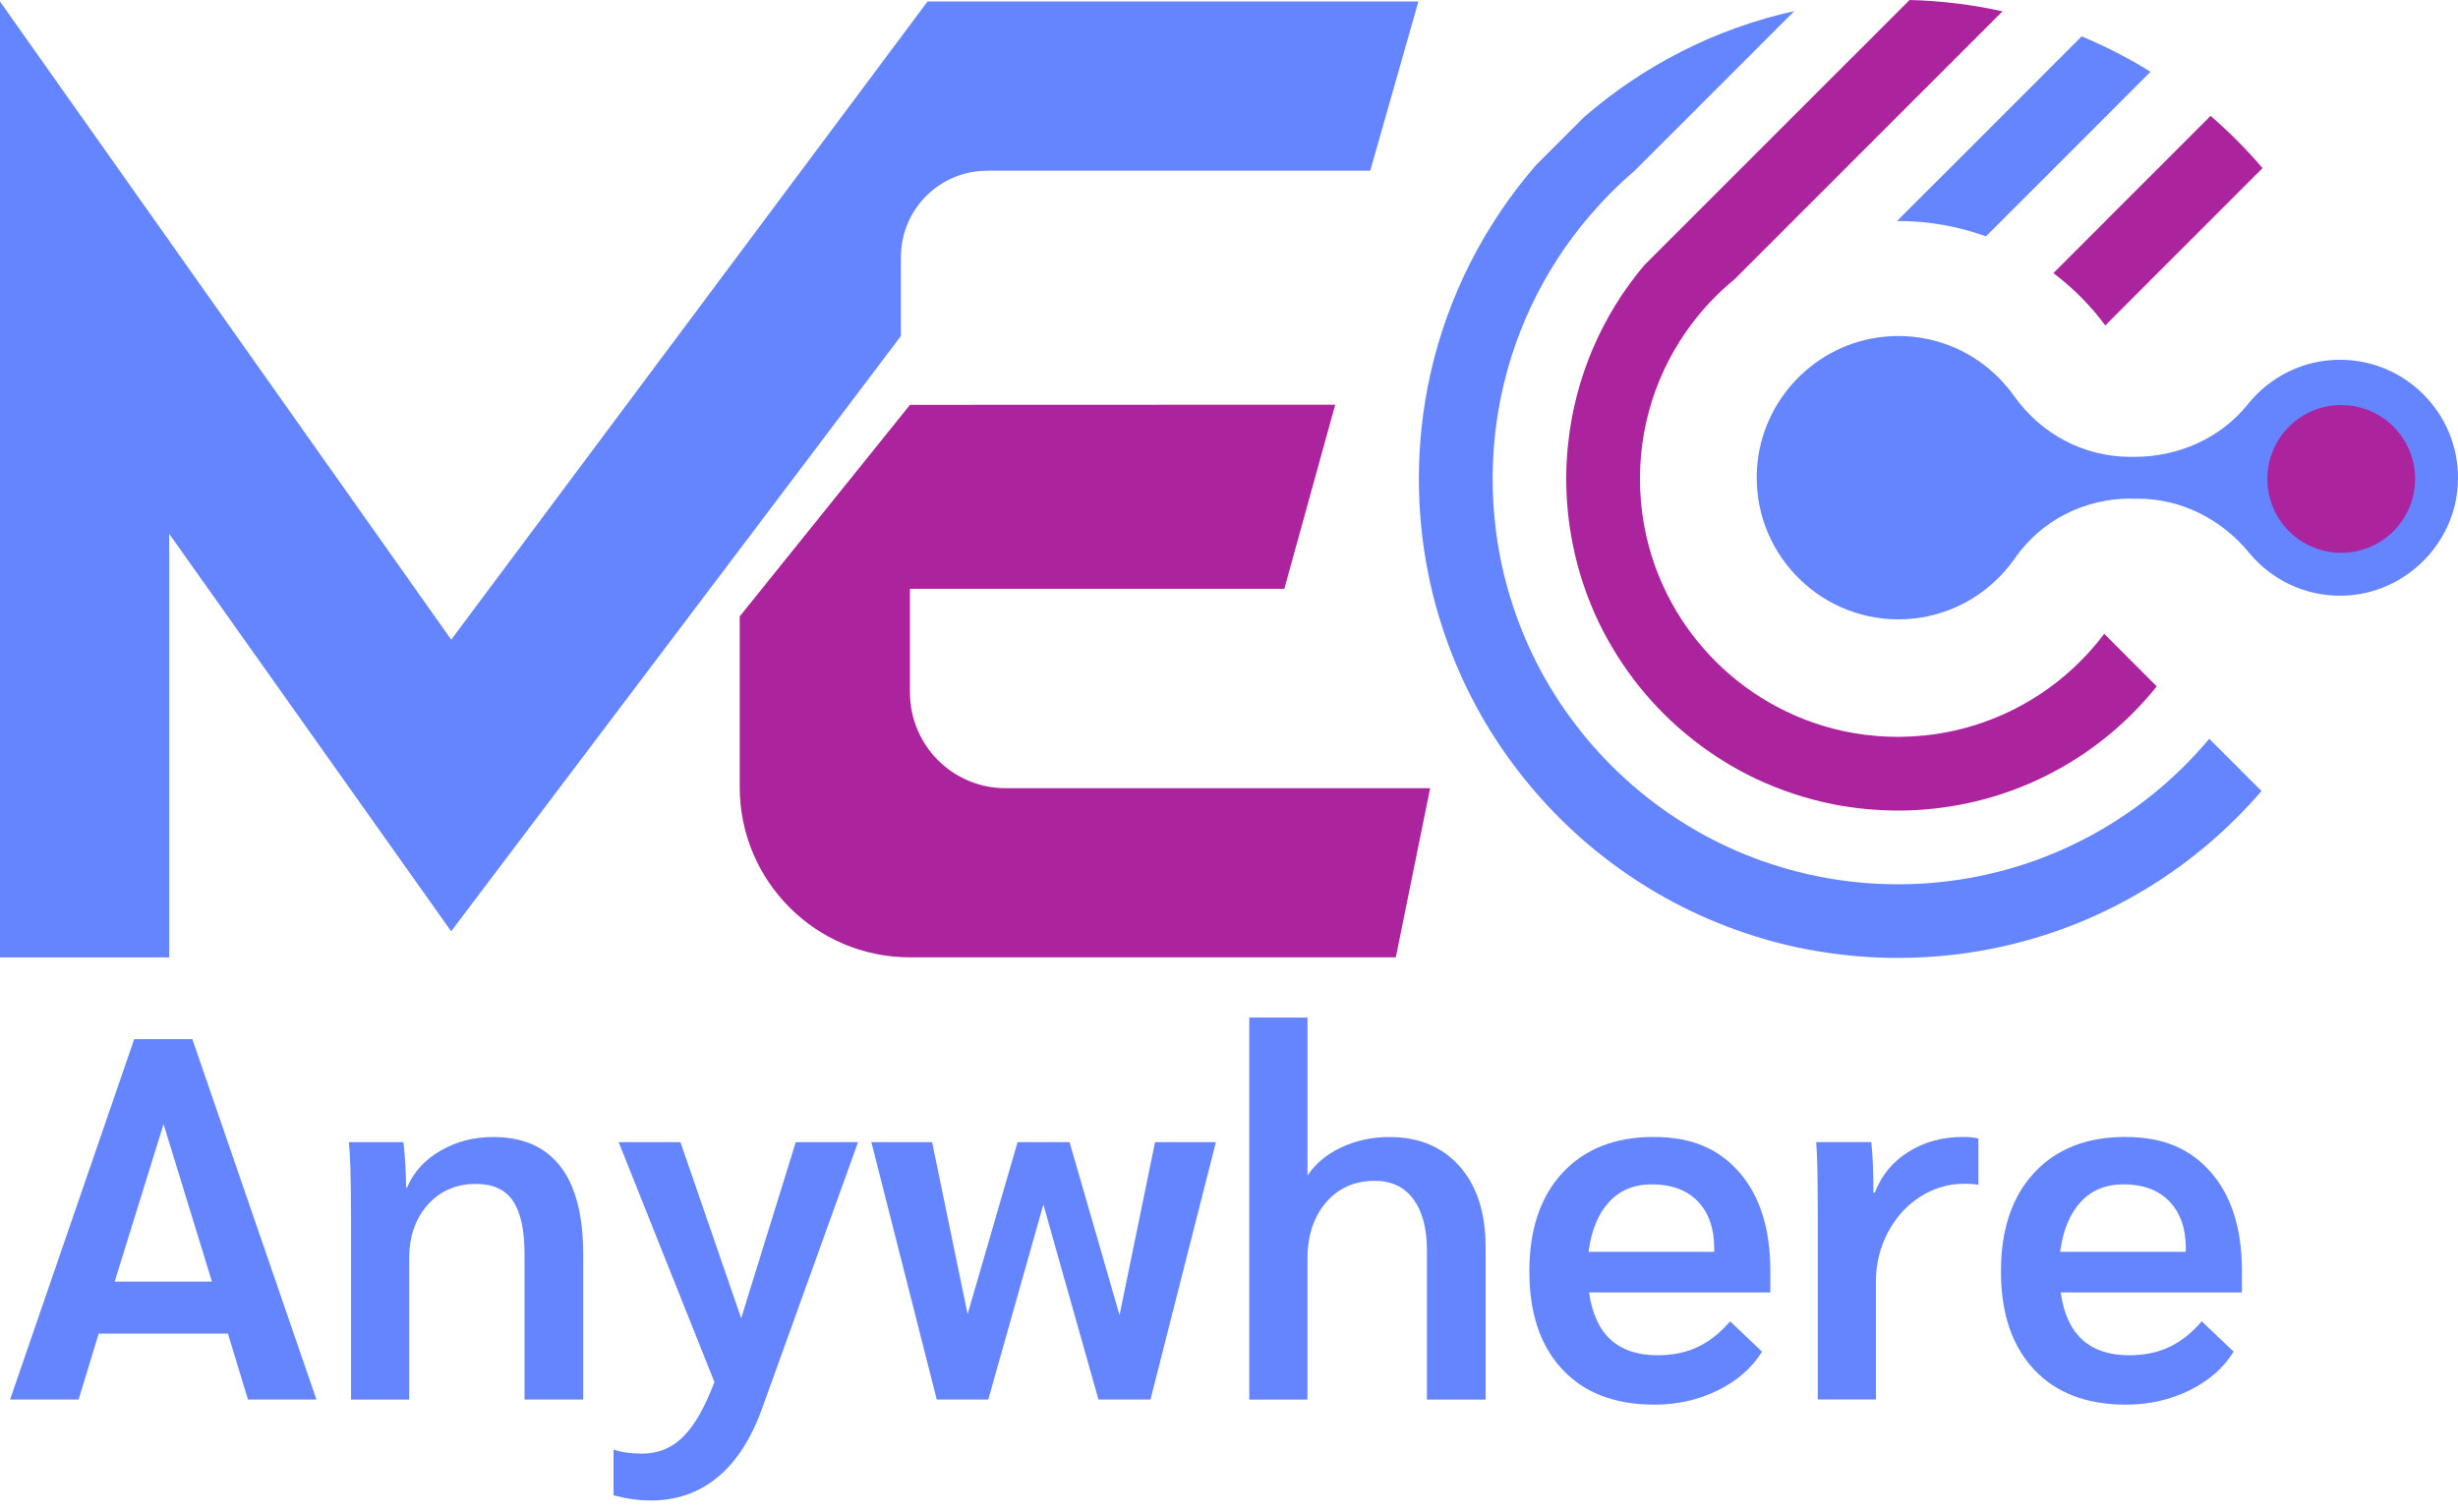
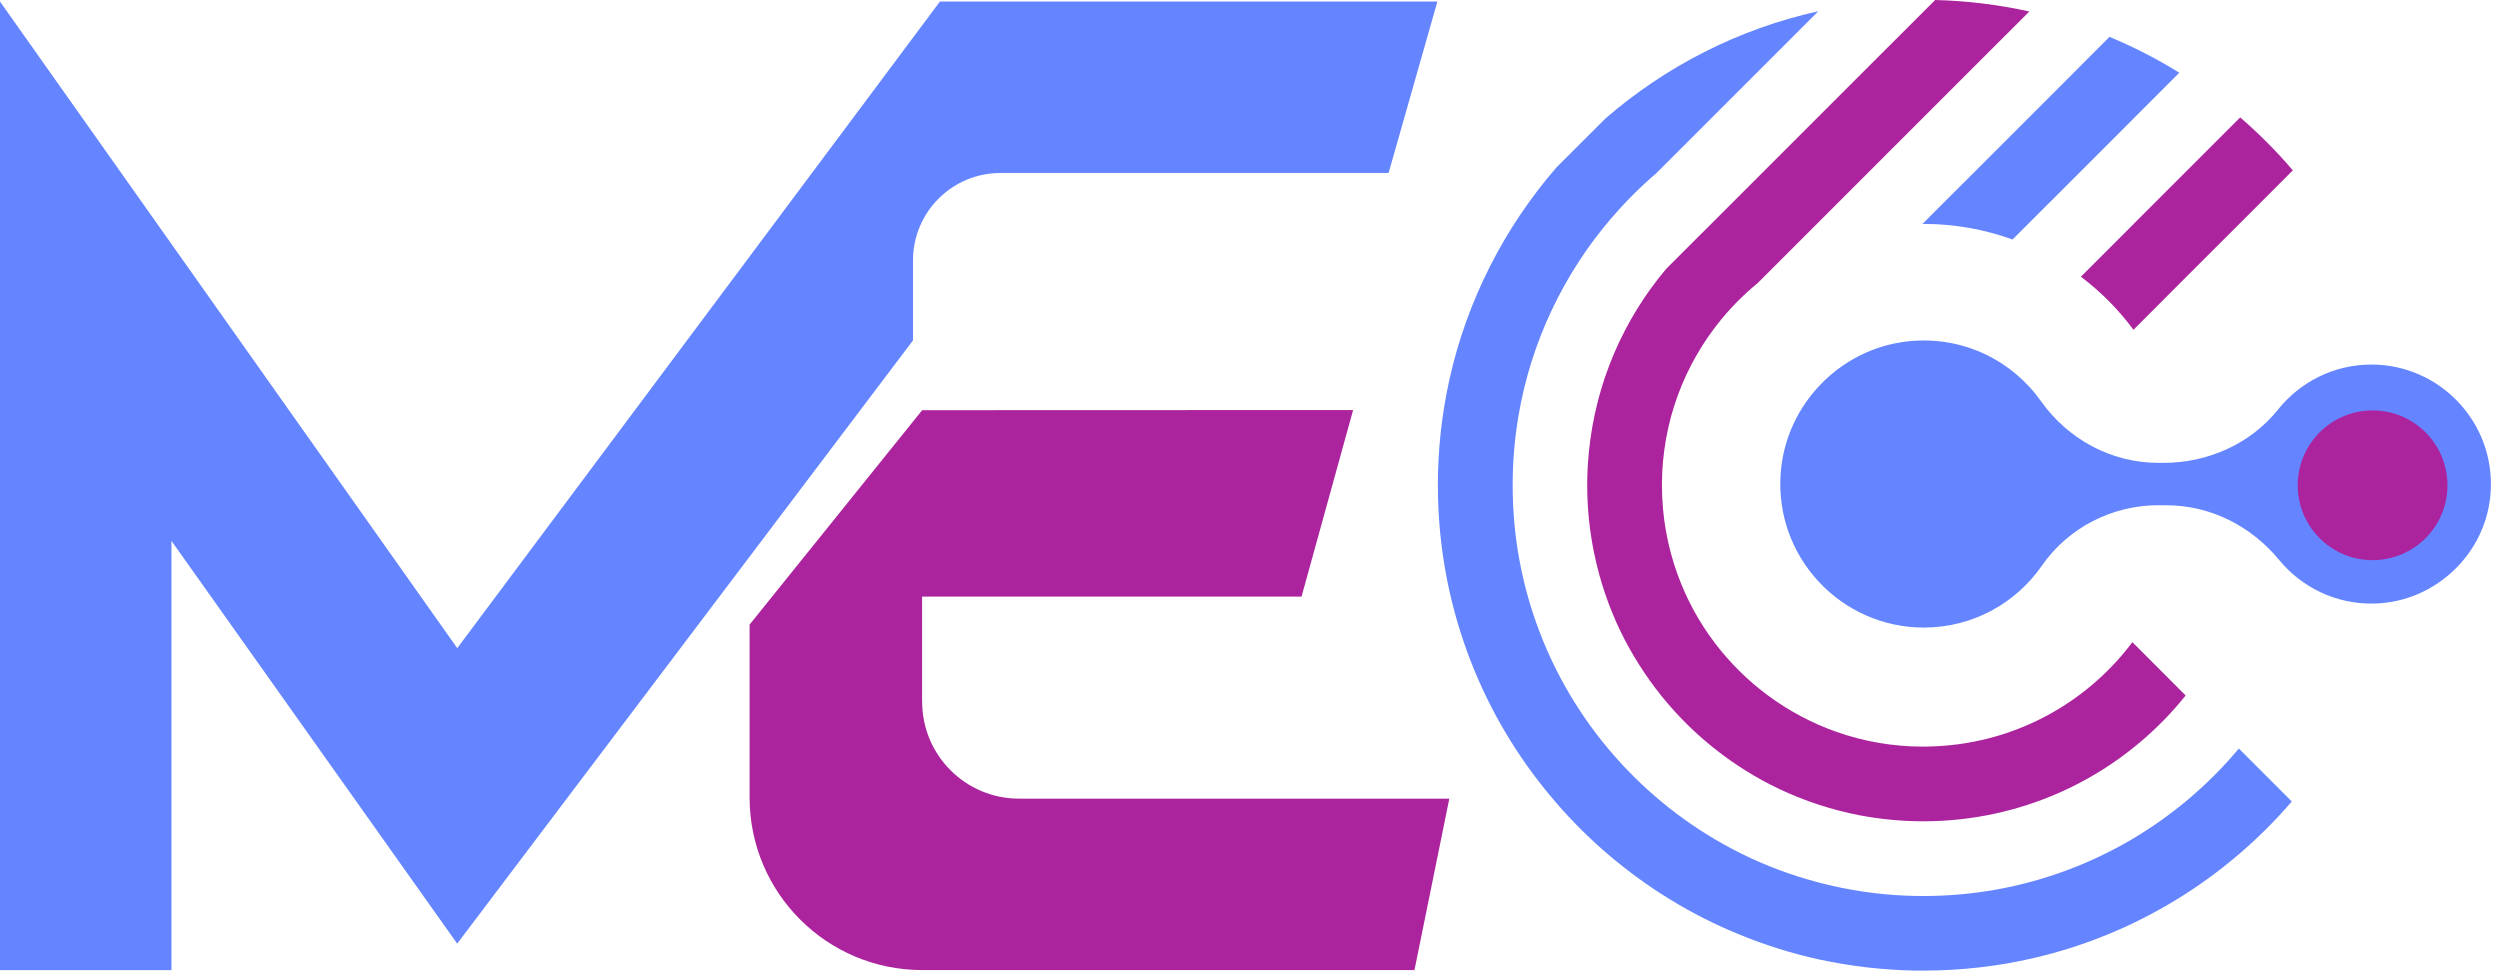
- <svg xmlns="http://www.w3.org/2000/svg" width="200" height="123" viewBox="0 0 200 123" fill="none">
-   <path d="M18.545 108.525H8.029L6.396 113.886H0.822L10.919 84.562H15.651L25.747 113.886H20.177L18.545 108.525ZM17.245 104.293L13.308 91.474L9.329 104.293H17.245Z" fill="#6485FF" />
-   <path d="M28.555 98.39C28.555 95.791 28.497 93.976 28.389 92.944H32.83C32.969 94.259 33.039 95.485 33.039 96.629H33.125C33.656 95.372 34.564 94.375 35.848 93.635C37.132 92.894 38.555 92.525 40.122 92.525C42.55 92.525 44.381 93.328 45.611 94.934C46.84 96.54 47.453 98.921 47.453 102.075V113.89H42.678V102.036C42.678 100.081 42.364 98.642 41.736 97.723C41.107 96.803 40.107 96.342 38.741 96.342C37.12 96.342 35.809 96.908 34.804 98.037C33.8 99.166 33.295 100.628 33.295 102.416V113.894H28.563V98.394L28.555 98.39Z" fill="#6485FF" />
-   <path d="M69.818 92.944L61.983 114.685C61.087 117.14 59.881 118.994 58.36 120.235C56.836 121.477 55.044 122.101 52.976 122.101C51.999 122.101 50.979 121.961 49.92 121.682V117.955C50.533 118.18 51.316 118.288 52.267 118.288C53.55 118.288 54.656 117.834 55.575 116.927C56.498 116.019 57.348 114.534 58.131 112.466L50.339 92.944H55.366L60.307 107.272L64.749 92.944H69.818Z" fill="#6485FF" />
-   <path d="M98.933 92.944L93.611 113.89H89.379L84.895 98.014L80.411 113.89H76.222L70.9 92.944H75.842L78.732 106.935L82.797 92.944H87.028L91.094 107.02L93.983 92.944H98.925H98.933Z" fill="#6485FF" />
-   <path d="M101.656 82.805H106.388V95.667C107.032 94.689 107.952 93.921 109.154 93.363C110.353 92.804 111.652 92.525 113.048 92.525C115.449 92.525 117.358 93.32 118.766 94.915C120.178 96.505 120.88 98.7 120.88 101.493V113.894H116.105V101.745C116.105 99.957 115.732 98.568 114.995 97.575C114.255 96.582 113.215 96.09 111.873 96.09C110.225 96.09 108.898 96.675 107.893 97.851C106.889 99.022 106.384 100.558 106.384 102.459V113.894H101.652V82.809L101.656 82.805Z" fill="#6485FF" />
-   <path d="M144.047 105.174H129.3C129.773 108.583 131.631 110.286 134.87 110.286C136.099 110.286 137.189 110.061 138.136 109.615C139.086 109.169 139.962 108.471 140.773 107.521L143.372 109.991C142.561 111.306 141.367 112.35 139.792 113.133C138.213 113.913 136.487 114.305 134.617 114.305C131.406 114.305 128.904 113.347 127.12 111.434C125.332 109.522 124.439 106.861 124.439 103.456C124.439 100.05 125.339 97.374 127.143 95.434C128.943 93.495 131.41 92.521 134.536 92.521C137.662 92.521 139.858 93.483 141.533 95.411C143.209 97.339 144.047 100.004 144.047 103.413V105.174ZM139.481 101.613C139.481 99.965 139.035 98.681 138.139 97.758C137.243 96.835 136.002 96.377 134.412 96.377C132.961 96.377 131.794 96.858 130.913 97.824C130.033 98.79 129.482 100.135 129.257 101.865H139.478V101.613H139.481Z" fill="#6485FF" />
-   <path d="M147.903 98.052C147.903 95.679 147.861 93.976 147.779 92.94H152.263C152.376 94.03 152.43 95.26 152.43 96.625V97.044H152.554C153.086 95.648 153.993 94.546 155.277 93.735C156.561 92.925 158.043 92.521 159.718 92.521C160.223 92.521 160.641 92.564 160.975 92.645V96.416C160.696 96.361 160.319 96.33 159.842 96.33C158.531 96.33 157.321 96.687 156.22 97.397C155.114 98.111 154.245 99.08 153.601 100.31C152.958 101.54 152.639 102.866 152.639 104.29V113.882H147.907V98.049L147.903 98.052Z" fill="#6485FF" />
-   <path d="M182.42 105.174H167.673C168.146 108.583 170.004 110.286 173.243 110.286C174.472 110.286 175.562 110.061 176.509 109.615C177.459 109.169 178.336 108.471 179.146 107.521L181.745 109.991C180.934 111.306 179.74 112.35 178.165 113.133C176.586 113.913 174.86 114.305 172.99 114.305C169.779 114.305 167.277 113.347 165.493 111.434C163.705 109.522 162.812 106.861 162.812 103.456C162.812 100.05 163.712 97.374 165.516 95.434C167.316 93.495 169.783 92.521 172.909 92.521C176.035 92.521 178.231 93.483 179.906 95.411C181.582 97.339 182.42 100.004 182.42 103.413V105.174ZM177.855 101.613C177.855 99.965 177.408 98.681 176.512 97.758C175.616 96.835 174.375 96.377 172.785 96.377C171.334 96.377 170.167 96.858 169.286 97.824C168.406 98.79 167.855 100.135 167.63 101.865H177.851V101.613H177.855Z" fill="#6485FF" />
-   <path d="M80.322 13.89H111.493L115.41 0.124H75.47L36.713 52.054L0 0.124V77.91H13.766V43.439L36.709 75.784L73.306 27.338V20.911C73.306 17.036 76.448 13.894 80.322 13.894" fill="#6485FF" />
-   <path d="M74.039 56.363V47.915H104.503L108.645 32.931L74.043 32.943L60.188 50.161V64.051C60.188 71.704 66.39 77.906 74.043 77.906H113.572L116.368 64.14H81.823C77.526 64.14 74.043 60.657 74.043 56.359" fill="#AC239E" />
-   <path fill-rule="evenodd" clip-rule="evenodd" d="M121.298 59.524C120.193 57.748 119.227 55.874 118.417 53.919C117.559 51.852 116.877 49.703 116.38 47.484C115.837 45.041 115.523 42.512 115.461 39.921C115.457 39.607 115.449 39.288 115.449 38.97C115.449 36.077 115.767 33.253 116.365 30.53C117.788 24.095 120.806 18.254 124.976 13.44L128.905 9.515C133.718 5.345 139.556 2.327 145.995 0.904L132.985 13.913C131.69 15.019 130.487 16.229 129.378 17.521L129.366 17.532C125.561 21.977 122.916 27.454 121.907 33.478C121.609 35.262 121.454 37.105 121.454 38.97C121.454 40.08 121.508 41.178 121.613 42.252C121.853 44.672 122.35 47.023 123.087 49.257C123.762 51.317 124.634 53.291 125.678 55.149C126.682 56.925 127.846 58.605 129.149 60.157C130.437 61.693 131.86 63.108 133.4 64.384C134.964 65.684 136.655 66.84 138.439 67.833C140.309 68.872 142.291 69.733 144.358 70.389C146.619 71.114 148.978 71.599 151.414 71.824C152.407 71.913 153.415 71.96 154.439 71.96C156.429 71.96 158.38 71.781 160.273 71.444C168.058 70.051 174.888 65.94 179.76 60.118L179.919 60.277L184.011 64.369C178.689 70.559 171.463 75.059 163.24 76.952C160.412 77.607 157.464 77.949 154.435 77.949H153.76C151.158 77.902 148.613 77.6 146.154 77.076C143.916 76.591 141.755 75.912 139.684 75.063C137.721 74.268 135.84 73.309 134.056 72.212C132.322 71.149 130.685 69.951 129.141 68.639C127.617 67.34 126.201 65.928 124.89 64.404C123.575 62.879 122.369 61.243 121.298 59.52V59.524Z" fill="#6485FF" />
-   <path fill-rule="evenodd" clip-rule="evenodd" d="M171.433 51.794L175.49 55.855C171.134 61.289 164.723 64.986 157.43 65.792C156.445 65.905 155.441 65.959 154.432 65.959C152.667 65.959 150.949 65.788 149.277 65.471C147.035 65.032 144.898 64.326 142.889 63.38C141.019 62.495 139.27 61.398 137.664 60.122C136.093 58.88 134.666 57.457 133.405 55.898C132.125 54.303 131.02 52.562 130.116 50.708C129.154 48.71 128.432 46.584 127.982 44.358C127.63 42.617 127.439 40.821 127.439 38.967C127.439 38.071 127.486 37.167 127.575 36.279C128.126 30.72 130.364 25.654 133.77 21.605L137.067 18.308L148.936 6.439L155.379 0C157.97 0.066 160.499 0.38 162.938 0.923L157.71 6.148L151.74 12.117L141.12 22.741C140.053 23.614 139.072 24.596 138.199 25.658C135.24 29.266 133.455 33.877 133.44 38.897V38.967C133.44 41.484 133.882 43.893 134.693 46.131C135.414 48.12 136.423 49.971 137.68 51.627C138.89 53.221 140.325 54.649 141.938 55.843C143.614 57.084 145.476 58.081 147.477 58.783C149.657 59.551 151.992 59.962 154.432 59.962C154.552 59.962 154.669 59.955 154.785 59.955C161.503 59.842 167.449 56.584 171.212 51.577L171.429 51.79L171.433 51.794Z" fill="#AC239E" />
-   <path fill-rule="evenodd" clip-rule="evenodd" d="M159.819 12.525L154.357 17.982H154.435C156.945 17.982 159.353 18.424 161.591 19.235L166.161 14.666L170.602 10.225L174.981 5.841C173.205 4.736 171.331 3.774 169.376 2.96L164.718 7.626L159.815 12.529L159.819 12.525Z" fill="#6485FF" />
-   <path fill-rule="evenodd" clip-rule="evenodd" d="M171.355 17.947L167.08 22.222C168.678 23.432 170.106 24.867 171.3 26.485L175.575 22.202L179.837 17.943L184.096 13.681C182.797 12.156 181.381 10.74 179.869 9.429L175.61 13.688L171.351 17.947H171.355Z" fill="#AC239E" />
-   <path d="M173.324 40.58H173.956C177.482 40.58 180.752 42.248 182.994 44.971C184.797 47.163 187.547 48.539 190.616 48.474C195.549 48.365 199.669 44.428 199.979 39.502C200.336 33.928 195.898 29.277 190.402 29.277C187.373 29.277 184.669 30.689 182.908 32.888C180.69 35.662 177.253 37.175 173.7 37.175H173.324C169.554 37.175 166.059 35.305 163.879 32.225C161.571 28.967 157.618 26.954 153.243 27.408C147.731 27.978 143.352 32.52 142.968 38.047C142.499 44.777 147.84 50.401 154.469 50.401C158.394 50.401 161.866 48.431 163.949 45.425C166.074 42.361 169.596 40.572 173.328 40.572L173.324 40.58Z" fill="#6485FF" />
-   <path d="M190.498 44.986C193.819 44.986 196.511 42.295 196.511 38.974C196.511 35.654 193.819 32.962 190.498 32.962C187.178 32.962 184.486 35.654 184.486 38.974C184.486 42.295 187.178 44.986 190.498 44.986Z" fill="#AC239E" />
+ <svg xmlns="http://www.w3.org/2000/svg" width="170" height="66" viewBox="0 0 170 66" fill="none">
+   <path d="M265.599 19.364H269.607V30.254C270.152 29.427 270.931 28.776 271.949 28.303C272.964 27.831 274.064 27.594 275.247 27.594C277.28 27.594 278.897 28.267 280.089 29.617C281.285 30.964 281.88 32.822 281.88 35.187V45.687H277.836V35.401C277.836 33.887 277.52 32.711 276.896 31.87C276.269 31.029 275.388 30.612 274.252 30.612C272.856 30.612 271.732 31.108 270.881 32.103C270.03 33.095 269.603 34.396 269.603 36.005V45.687H265.596V19.367L265.599 19.364Z" fill="#6485FF" />
+   <path d="M301.5 38.304H289.011C289.411 41.191 290.985 42.633 293.728 42.633C294.769 42.633 295.692 42.442 296.494 42.064C297.299 41.687 298.041 41.096 298.728 40.291L300.929 42.383C300.242 43.496 299.23 44.38 297.897 45.043C296.56 45.703 295.098 46.035 293.514 46.035C290.794 46.035 288.676 45.224 287.164 43.605C285.65 41.986 284.895 39.733 284.895 36.849C284.895 33.965 285.657 31.699 287.184 30.057C288.708 28.415 290.798 27.591 293.445 27.591C296.093 27.591 297.952 28.405 299.372 30.038C300.791 31.67 301.5 33.926 301.5 36.813V38.304ZM297.634 35.289C297.634 33.893 297.256 32.806 296.497 32.024C295.738 31.243 294.687 30.855 293.34 30.855C292.112 30.855 291.123 31.262 290.377 32.08C289.632 32.898 289.165 34.038 288.975 35.502H297.631V35.289H297.634Z" fill="#6485FF" />
+   <path d="M304.765 32.274C304.765 30.264 304.729 28.822 304.66 27.945H308.458C308.553 28.868 308.599 29.909 308.599 31.065V31.42H308.704C309.154 30.238 309.923 29.305 311.01 28.619C312.097 27.932 313.352 27.591 314.771 27.591C315.198 27.591 315.553 27.627 315.836 27.696V30.888C315.599 30.842 315.281 30.816 314.877 30.816C313.766 30.816 312.741 31.118 311.808 31.719C310.872 32.323 310.136 33.144 309.591 34.185C309.046 35.227 308.776 36.35 308.776 37.555V45.677H304.769V32.271L304.765 32.274Z" fill="#6485FF" />
+   <path d="M334 38.304H321.511C321.911 41.191 323.485 42.633 326.228 42.633C327.269 42.633 328.192 42.442 328.994 42.064C329.799 41.687 330.541 41.096 331.228 40.291L333.429 42.383C332.742 43.496 331.73 44.38 330.397 45.043C329.06 45.703 327.598 46.035 326.014 46.035C323.294 46.035 321.176 45.224 319.664 43.605C318.15 41.986 317.395 39.733 317.395 36.849C317.395 33.965 318.157 31.699 319.684 30.057C321.208 28.415 323.298 27.591 325.945 27.591C328.593 27.591 330.452 28.405 331.872 30.038C333.291 31.67 334 33.926 334 36.813V38.304ZM330.134 35.289C330.134 33.893 329.756 32.806 328.997 32.024C328.238 31.243 327.187 30.855 325.84 30.855C324.612 30.855 323.623 31.262 322.877 32.08C322.132 32.898 321.665 34.038 321.475 35.502H330.131V35.289H330.134Z" fill="#6485FF" />
+   <path d="M146.791 34.36H147.327C150.313 34.36 153.082 35.772 154.981 38.077C156.509 39.933 158.838 41.099 161.436 41.043C165.615 40.951 169.103 37.618 169.366 33.447C169.668 28.727 165.91 24.789 161.255 24.789C158.69 24.789 156.4 25.985 154.909 27.847C153.03 30.195 150.119 31.476 147.11 31.476H146.791C143.598 31.476 140.639 29.893 138.792 27.285C136.838 24.527 133.49 22.822 129.785 23.206C125.117 23.689 121.408 27.535 121.083 32.215C120.685 37.913 125.209 42.675 130.823 42.675C134.147 42.675 137.088 41.007 138.852 38.462C140.652 35.867 143.635 34.353 146.795 34.353L146.791 34.36Z" fill="#6485FF" />
+   <path d="M161.336 38.091C164.148 38.091 166.428 35.811 166.428 33C166.428 30.189 164.148 27.909 161.336 27.909C158.524 27.909 156.244 30.189 156.244 33C156.244 35.811 158.524 38.091 161.336 38.091Z" fill="#AC239E" />
+   <path d="M68.026 11.761H94.424L97.742 0.105H63.916L31.093 44.074L0 0.105V65.967H11.659V36.78L31.089 64.167L62.084 23.147V17.705C62.084 14.424 64.744 11.764 68.026 11.764" fill="#6485FF" />
+   <path d="M62.703 47.723V40.57H88.504L92.012 27.883L62.707 27.893L50.973 42.472V54.233C50.973 60.712 56.225 65.964 62.707 65.964H96.184L98.553 54.308H69.296C65.657 54.308 62.707 51.359 62.707 47.72" fill="#AC239E" />
+   <path fill-rule="evenodd" clip-rule="evenodd" d="M102.729 50.4C101.793 48.896 100.975 47.309 100.288 45.654C99.562 43.904 98.984 42.084 98.564 40.206C98.104 38.136 97.838 35.995 97.785 33.801C97.782 33.535 97.775 33.266 97.775 32.997C97.775 30.547 98.045 28.156 98.551 25.85C99.756 20.402 102.312 15.456 105.843 11.38L109.171 8.056C113.248 4.526 118.192 1.971 123.645 0.765L112.627 11.781C111.53 12.717 110.511 13.741 109.572 14.835L109.562 14.845C106.339 18.608 104.099 23.246 103.245 28.346C102.992 29.857 102.861 31.417 102.861 32.997C102.861 33.936 102.907 34.865 102.995 35.775C103.199 37.825 103.619 39.815 104.244 41.706C104.815 43.45 105.554 45.122 106.438 46.695C107.289 48.199 108.274 49.621 109.378 50.935C110.469 52.236 111.674 53.434 112.978 54.515C114.302 55.615 115.735 56.594 117.246 57.435C118.829 58.315 120.508 59.044 122.259 59.599C124.174 60.213 126.171 60.624 128.234 60.814C129.075 60.89 129.929 60.929 130.796 60.929C132.482 60.929 134.134 60.778 135.737 60.492C142.33 59.313 148.115 55.832 152.241 50.902L152.376 51.037L155.841 54.502C151.334 59.743 145.214 63.553 138.25 65.156C135.855 65.711 133.359 66 130.793 66H130.221C128.017 65.961 125.862 65.704 123.78 65.261C121.884 64.85 120.054 64.276 118.3 63.556C116.638 62.883 115.045 62.072 113.534 61.143C112.065 60.243 110.679 59.228 109.371 58.118C108.08 57.018 106.881 55.822 105.771 54.531C104.657 53.241 103.636 51.855 102.729 50.397V50.4Z" fill="#6485FF" />
+   <path fill-rule="evenodd" clip-rule="evenodd" d="M145.188 43.854L148.624 47.293C144.935 51.894 139.505 55.024 133.329 55.707C132.495 55.802 131.644 55.848 130.79 55.848C129.295 55.848 127.84 55.704 126.424 55.435C124.526 55.063 122.716 54.466 121.014 53.664C119.431 52.916 117.949 51.986 116.589 50.906C115.259 49.855 114.05 48.649 112.982 47.329C111.898 45.979 110.962 44.505 110.196 42.935C109.382 41.243 108.771 39.444 108.39 37.559C108.091 36.084 107.93 34.563 107.93 32.993C107.93 32.235 107.969 31.47 108.045 30.718C108.511 26.011 110.407 21.722 113.291 18.293L116.083 15.502L126.135 5.452L131.592 3.8147e-06C133.786 0.056 135.928 0.322 137.994 0.782L133.566 5.206L128.51 10.26L119.516 19.256C118.613 19.994 117.781 20.825 117.042 21.725C114.536 24.78 113.025 28.684 113.012 32.934V32.993C113.012 35.125 113.386 37.164 114.073 39.059C114.684 40.744 115.538 42.311 116.602 43.713C117.627 45.063 118.842 46.272 120.209 47.283C121.628 48.334 123.205 49.178 124.9 49.773C126.746 50.423 128.724 50.771 130.79 50.771C130.892 50.771 130.99 50.764 131.089 50.764C136.779 50.669 141.815 47.91 145.001 43.67L145.185 43.851L145.188 43.854Z" fill="#AC239E" />
+   <path fill-rule="evenodd" clip-rule="evenodd" d="M135.352 10.605L130.727 15.226H130.792C132.918 15.226 134.958 15.6 136.853 16.287L140.723 12.418L144.484 8.657L148.193 4.946C146.688 4.01 145.102 3.196 143.446 2.506L139.501 6.457L135.349 10.608L135.352 10.605Z" fill="#6485FF" />
+   <path fill-rule="evenodd" clip-rule="evenodd" d="M145.122 15.196L141.502 18.815C142.855 19.84 144.064 21.055 145.076 22.425L148.696 18.799L152.306 15.193L155.913 11.584C154.813 10.293 153.614 9.094 152.333 7.984L148.726 11.59L145.119 15.196H145.122Z" fill="#AC239E" />
</svg>
